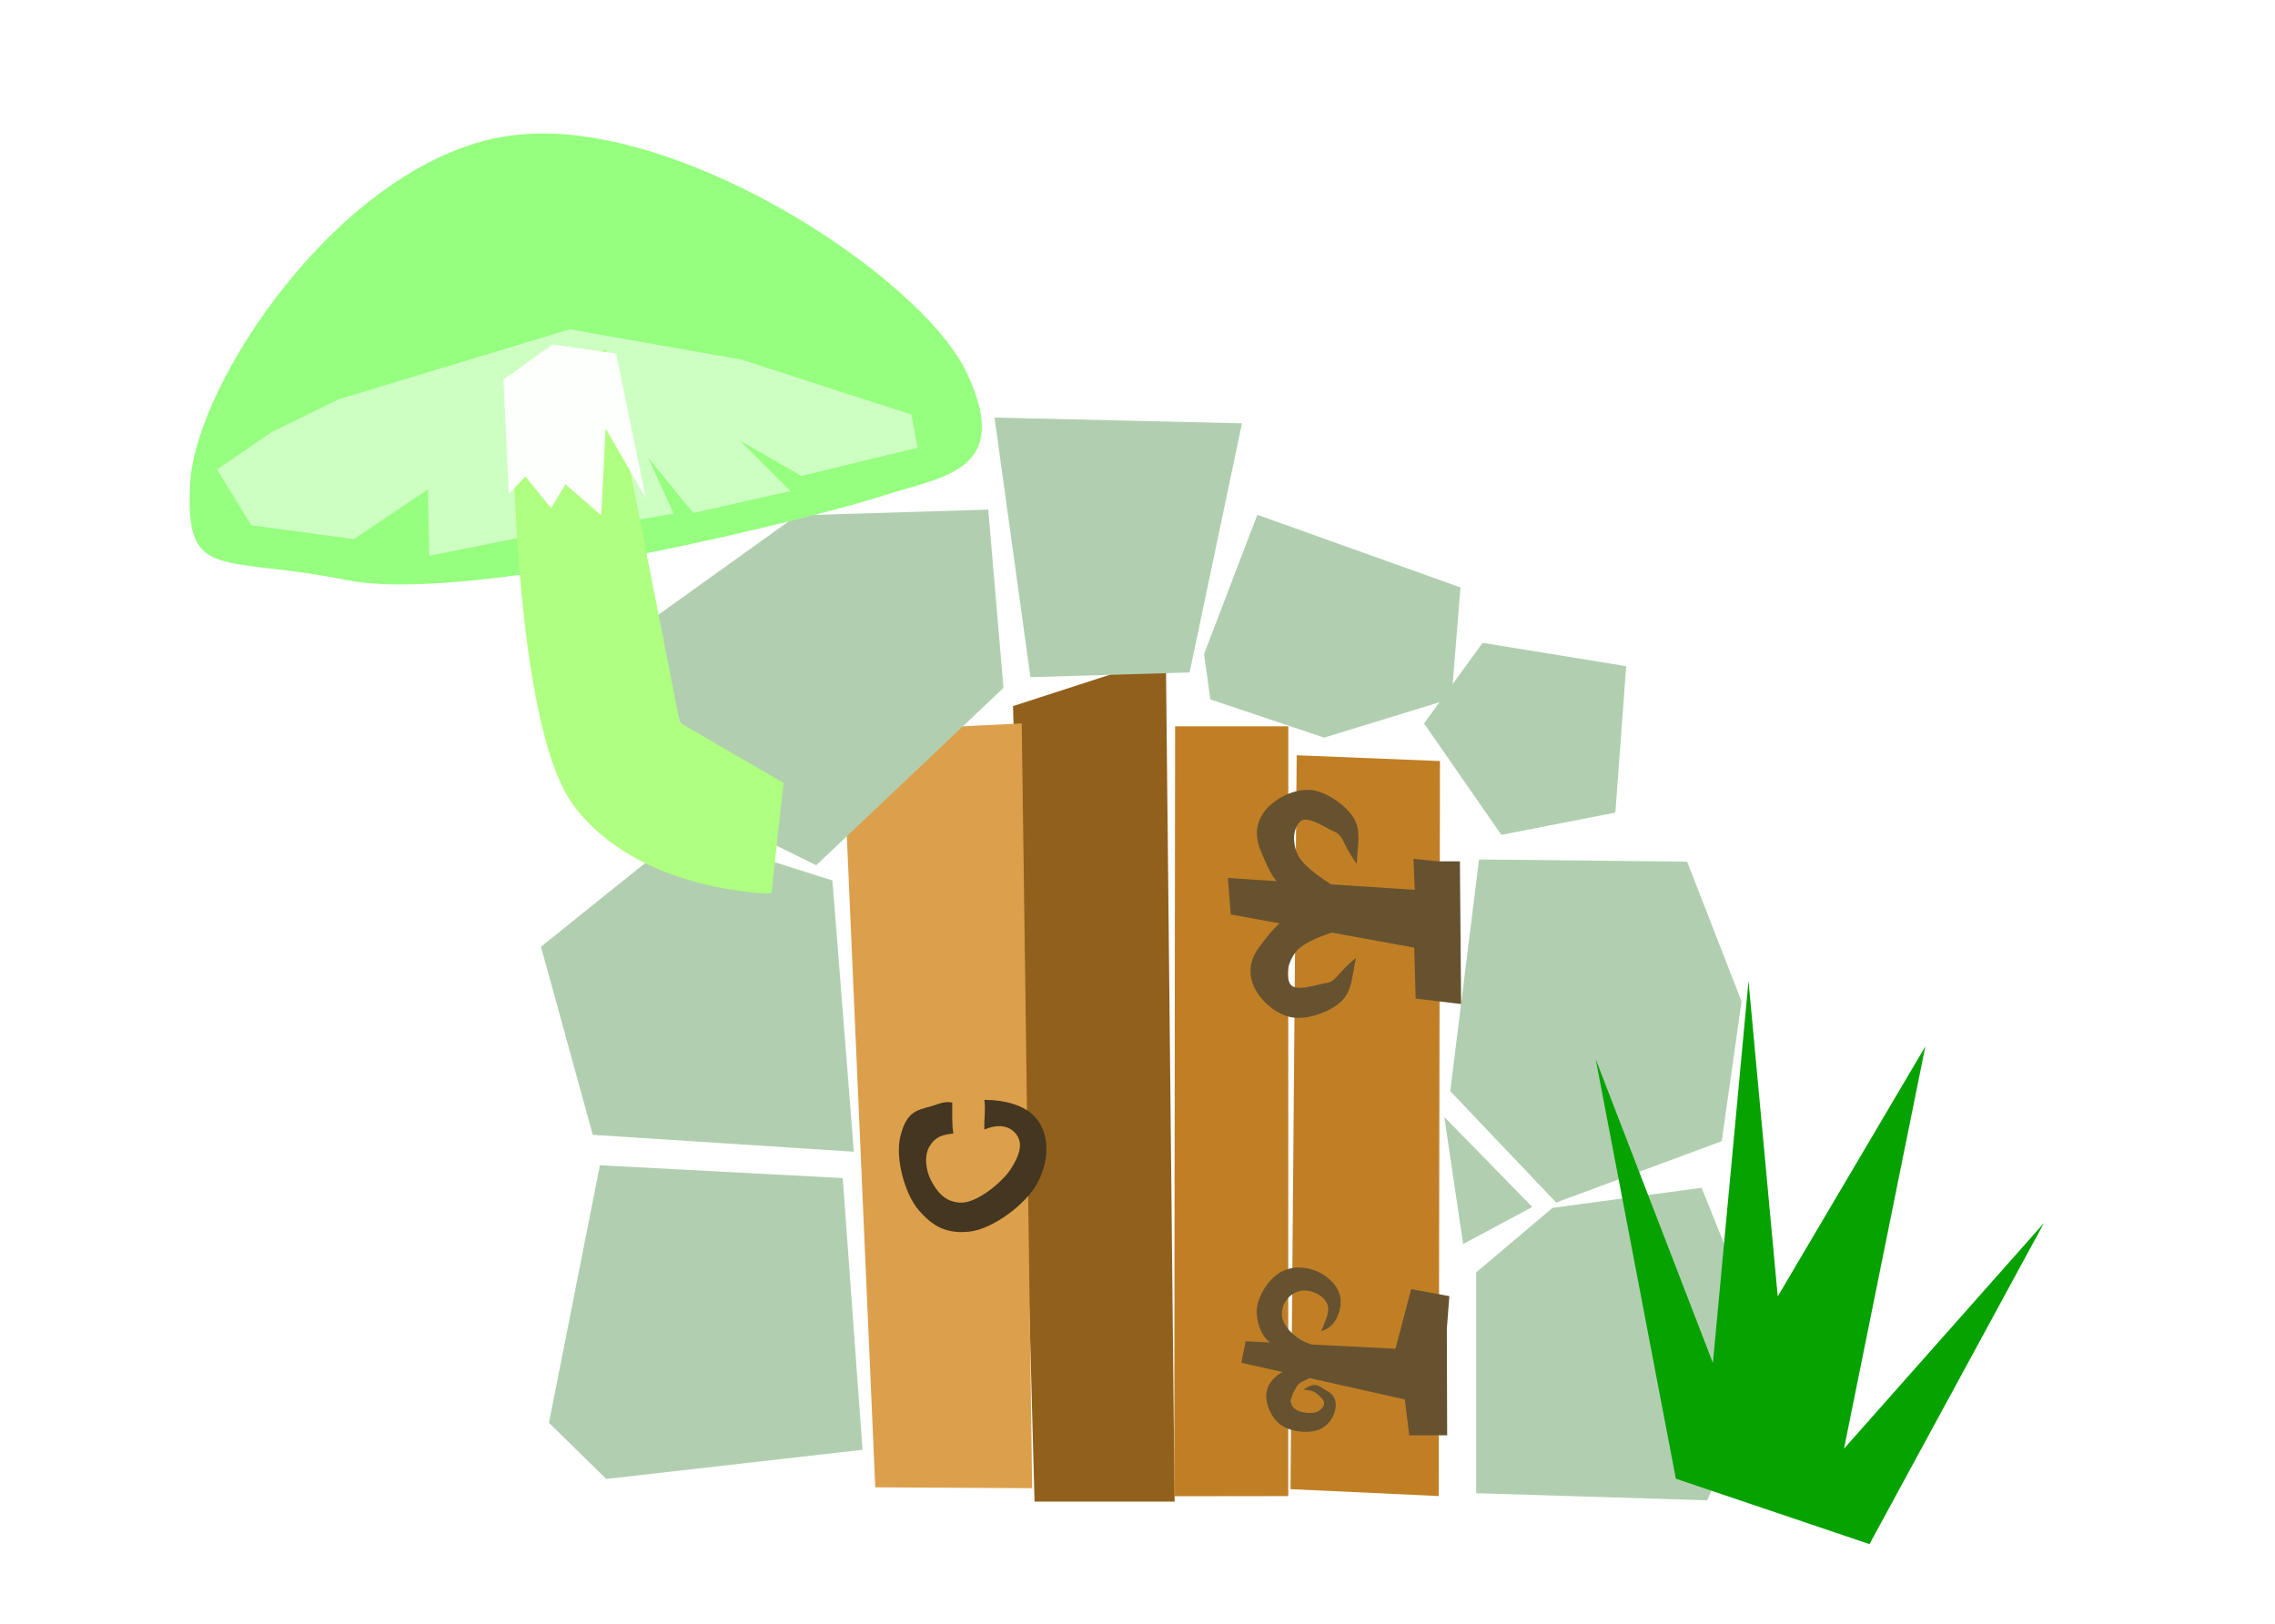
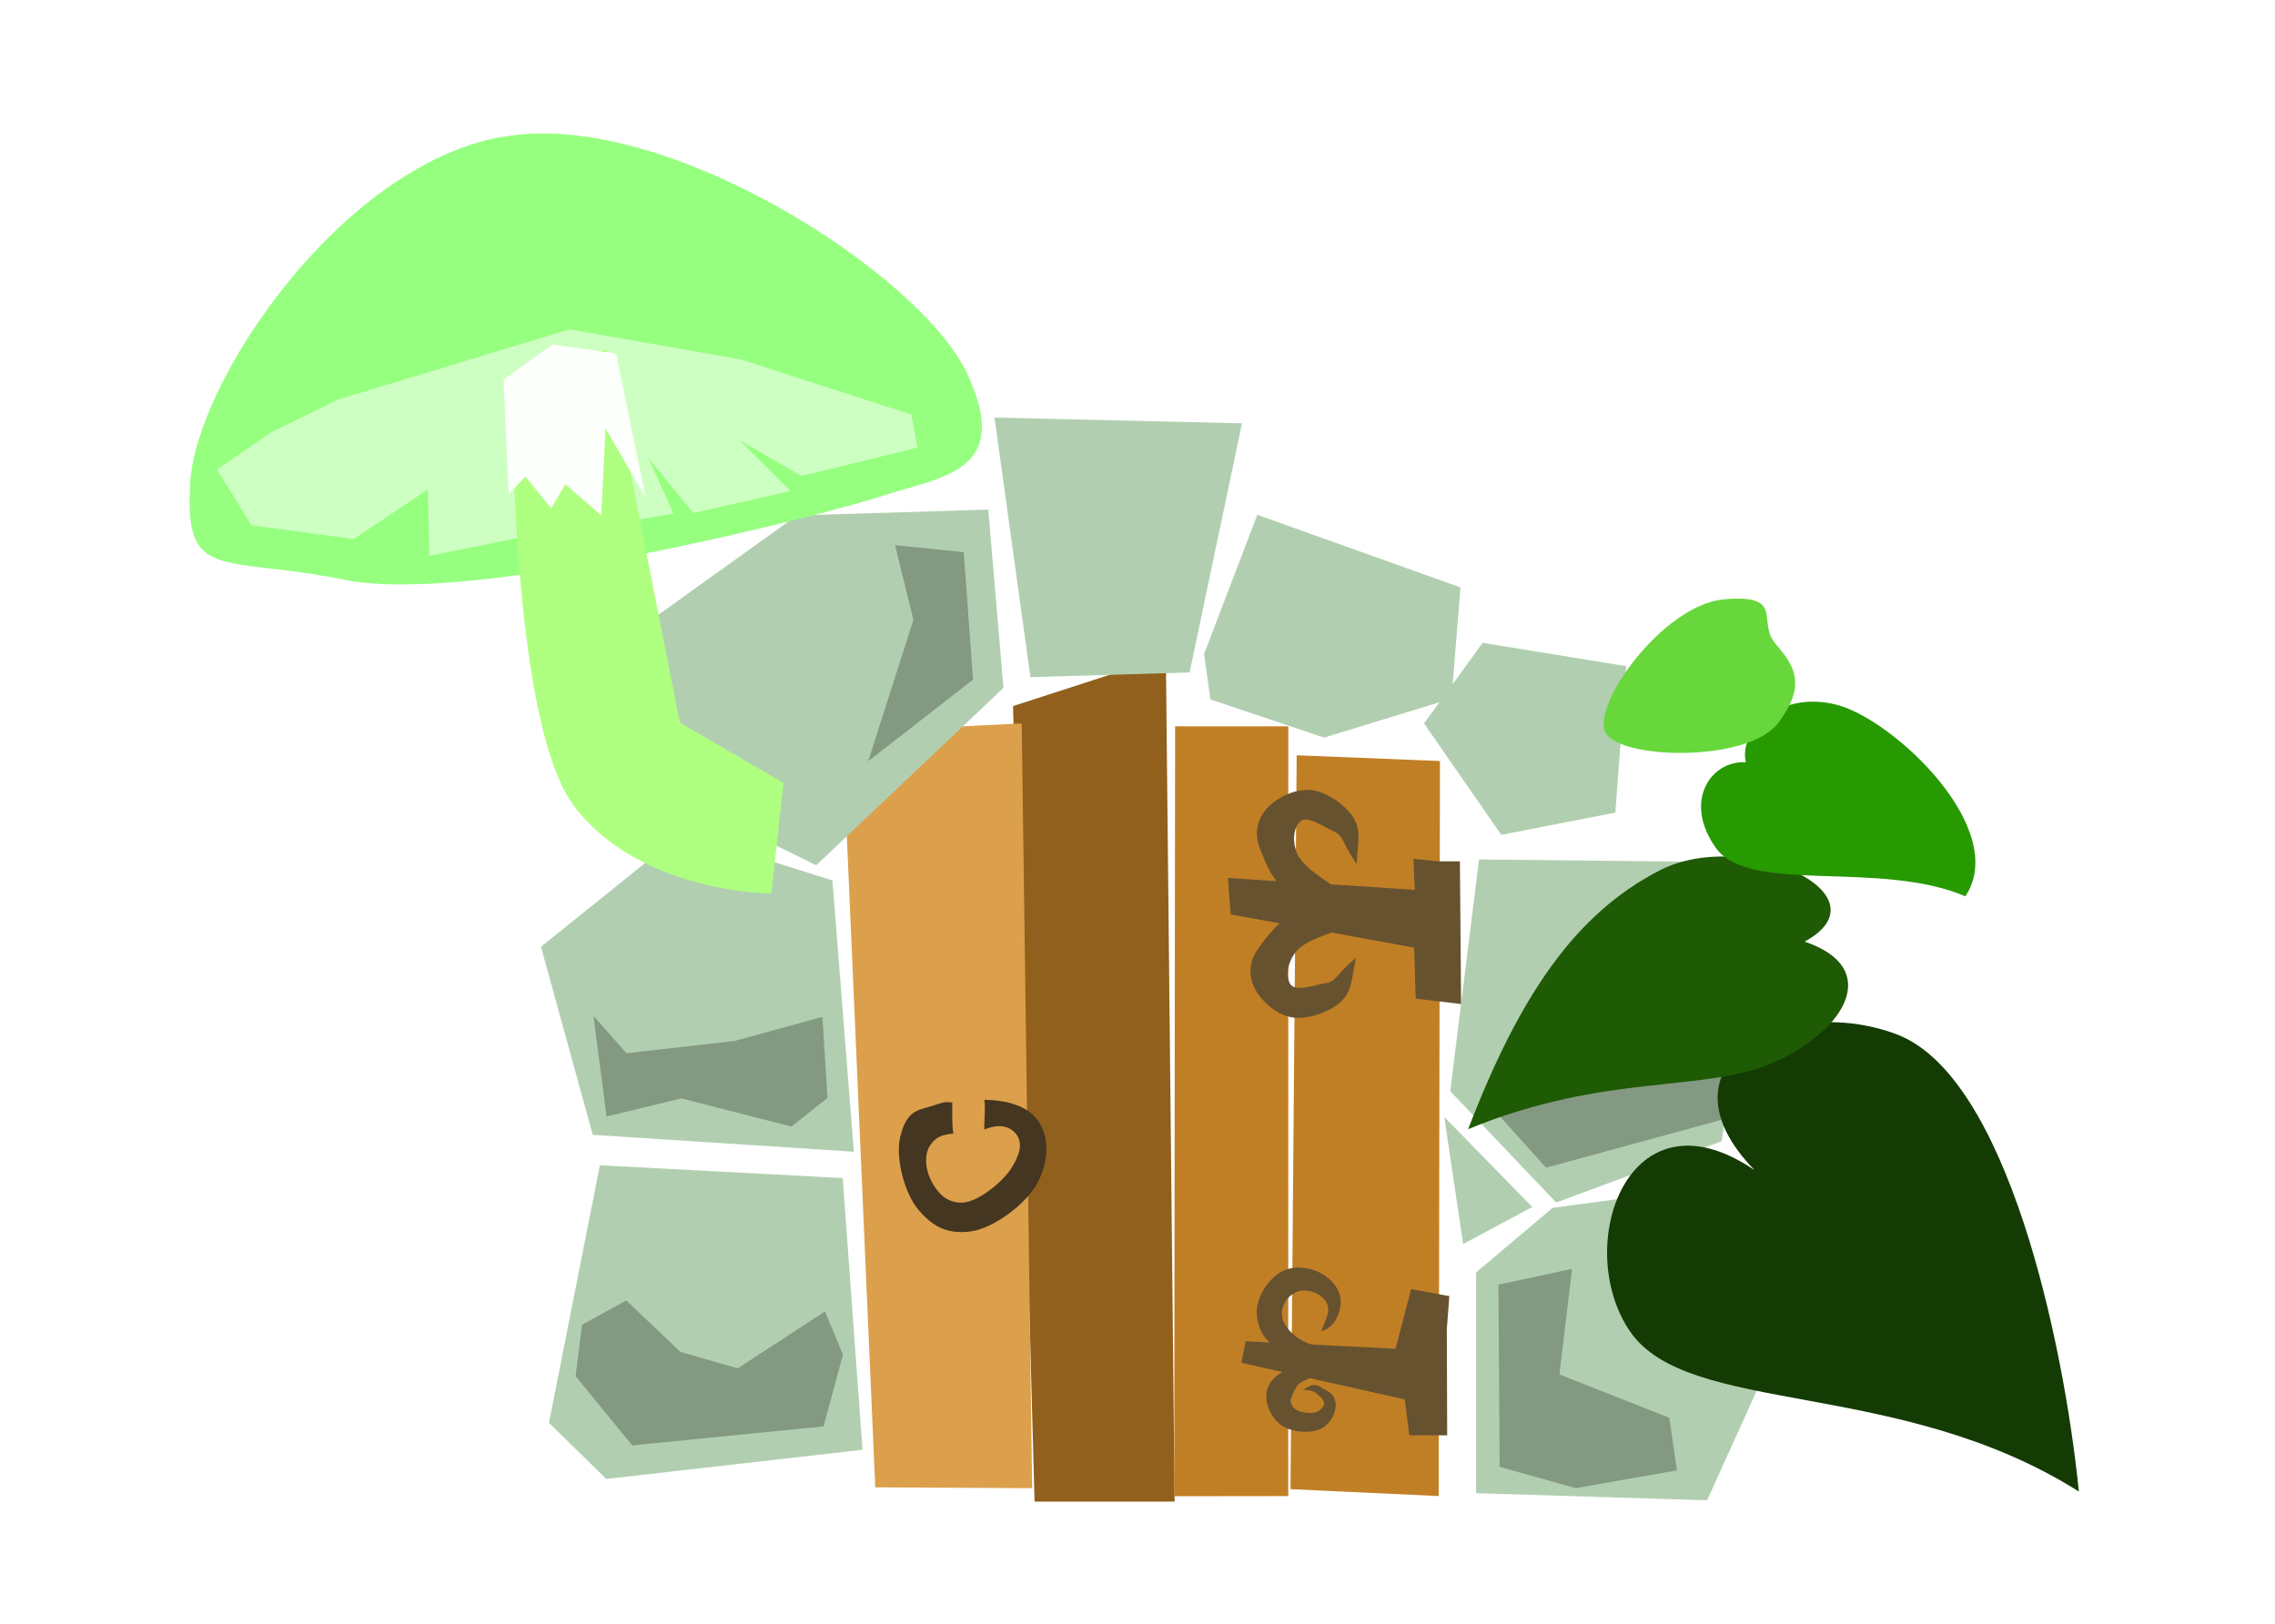
- <svg xmlns="http://www.w3.org/2000/svg" width="78.6mm" height="56.1mm" version="1.1" viewBox="0 0 78.6 56.1">
-   <g transform="translate(-29.9 -26.8)">
-     <g fill="#b1cfb0" stroke-width=".823">
-       <path d="m79.8 65.4 3.04 3.11-2.39 1.28z" style="paint-order:stroke markers fill" />
-       <path d="m81 56.5 7.19 0.076 1.88 4.83-0.685 4.83-5.72 2.12-3.66-3.85z" style="paint-order:stroke markers fill" />
-       <path d="m80.9 78.4v-7.63l2.64-2.23 5.15-0.694 2.39 5.94-2.2 4.86z" style="paint-order:stroke markers fill" />
-     </g>
-     <g stroke-width=".823">
-       <path d="m64.9 51.2 5.28-1.71 0.303 29.2h-4.84z" fill="#91601c" style="paint-order:stroke markers fill" />
-       <path d="m65.2 51.8-6.2 0.297 1.14 26.1 5.42 0.03z" fill="#dc9f4b" style="paint-order:stroke markers fill" />
-       <path d="m70.5 51.9h3.91l-0.002 26.6-3.94 0.005z" fill="#c17f25" style="paint-order:stroke markers fill" />
-       <path d="m74.7 52.9 4.95 0.199-0.044 25.4-5.12-0.238z" fill="#c17f25" style="paint-order:stroke markers fill" />
-       <path d="m87.8 77.9-2.77-14.5 4.05 10.5 1.23-13.2 1.01 10.9 5.1-8.64-2.81 13.9 6.91-7.8-6.03 11.1z" fill="#06a200" style="paint-order:stroke markers fill" />
-     </g>
-     <g fill="#b1cfb0" stroke-width=".823">
-       <path d="m59.7 76.9-0.684-9.39-8.39-0.442-1.76 8.9 1.98 1.94z" style="paint-order:stroke markers fill" />
-       <path d="m59.4 66.6-9.02-0.584-1.79-6.5 4.89-3.93 5.18 1.64z" style="paint-order:stroke markers fill" />
-       <path d="m58.1 56.7 6.47-6.13-0.526-6.16-6.61 0.202-5.12 3.67 2.05 6.58z" style="paint-order:stroke markers fill" />
-       <path d="m65.5 50.2-1.24-8.97 8.55 0.199-1.81 8.61z" style="paint-order:stroke markers fill" />
-       <path d="m71.5 49.4 1.84-4.81 7.02 2.51-0.312 3.84-4.4 1.35-3.93-1.32z" style="paint-order:stroke markers fill" />
-       <path d="m79.1 51.8 2.67 3.85 3.94-0.769 0.374-5.06-4.96-0.807z" style="paint-order:stroke markers fill" />
-     </g>
-     <path d="m75.1 54.1c-0.603-0.024-1.29 0.379-1.57 0.818-0.278 0.439-0.253 0.865-0.05 1.34 0.137 0.324 0.289 0.711 0.522 0.991l-1.68-0.109 0.099 1.26 1.69 0.309c-0.248 0.209-0.46 0.495-0.647 0.737-0.318 0.411-0.452 0.816-0.296 1.31 0.156 0.495 0.72 1.06 1.31 1.19 0.589 0.131 1.41-0.198 1.77-0.548 0.358-0.35 0.348-0.768 0.501-1.5-0.689 0.564-0.668 0.82-1.05 0.877-0.377 0.058-1.06 0.324-1.23 0.018-0.167-0.306-0.064-0.766 0.211-1.11 0.216-0.267 0.691-0.474 1.23-0.656l2.85 0.521 0.05 1.76 1.57 0.188-0.041-4.93h-0.725l-0.88-0.087 0.044 1.07-2.89-0.188c-0.53-0.343-1-0.697-1.16-1.04-0.179-0.4-0.16-0.87 0.08-1.12 0.24-0.253 0.831 0.179 1.18 0.332 0.35 0.152 0.264 0.394 0.786 1.12 0.038-0.744 0.156-1.14-0.101-1.58-0.257-0.43-0.964-0.959-1.57-0.983z" fill="#675230" stroke-width=".823" style="paint-order:stroke markers fill" />
-     <path d="m74.8 70.6c-0.233-0.003-0.471 0.05-0.683 0.177-0.425 0.255-0.835 0.904-0.797 1.43 0.031 0.421 0.19 0.776 0.452 0.985l-0.834-0.042-0.151 0.744 1.42 0.318c-0.255 0.142-0.497 0.378-0.549 0.692-0.061 0.374 0.144 0.882 0.5 1.14 0.356 0.257 1.03 0.309 1.38 0.13 0.354-0.179 0.525-0.583 0.512-0.852s-0.169-0.397-0.372-0.499-0.318-0.308-0.745 0c0.346 0.033 0.379 0.058 0.59 0.253 0.211 0.195 0.13 0.337-0.055 0.477-0.185 0.141-0.747 0.084-0.903-0.142-0.156-0.226 0.025-0.5 0.149-0.716 0.072-0.126 0.284-0.19 0.43-0.273l3.29 0.738 0.155 1.24h1.31l-0.012-3.67 0.087-1.14-1.32-0.242-0.54 2.06-2.88-0.144c-0.499-0.124-0.999-0.593-1.04-0.982-0.045-0.413 0.236-0.752 0.564-0.857 0.328-0.104 0.8 0.079 0.967 0.377 0.167 0.297-0.031 0.616-0.177 0.993 0.465-0.091 0.693-0.658 0.671-1.07-0.022-0.415-0.372-0.784-0.759-0.968-0.193-0.092-0.422-0.149-0.655-0.151z" fill="#675230" stroke-width=".823" style="paint-order:stroke markers fill" />
-     <path d="m62.8 64.9c0.005 0.379-0.02 0.678 0.037 1.07-0.381 0.046-0.607 0.103-0.813 0.429s-0.144 0.842 0.051 1.21c0.195 0.364 0.471 0.741 1.03 0.751 0.555 0.01 1.41-0.698 1.71-1.15 0.297-0.456 0.439-0.867 0.213-1.19s-0.636-0.394-1.12-0.184c-0.011-0.339 0.05-0.718 0-1.03 0.696 0.009 1.49 0.173 1.87 0.743 0.383 0.57 0.361 1.36-0.023 2.11-0.384 0.742-1.55 1.61-2.35 1.7-0.798 0.091-1.28-0.176-1.77-0.747-0.489-0.57-0.803-1.81-0.635-2.51 0.168-0.702 0.415-0.901 0.88-1.02s0.611-0.244 0.925-0.179z" fill="#443620" stroke-width=".591" style="paint-order:stroke markers fill" />
-     <g transform="matrix(.49 0 0 .49 15.2 13.7)" stroke-width="1.68">
-       <path d="m65.4 36.4c11.4-2.13 29.6 9.73 32.8 16.7 3.25 6.95-1.84 7.24-5.89 8.58-4.05 1.34-29 7.75-37.9 5.96-8.9-1.79-11.4 0.216-11-6.84 0.365-7.05 10.5-22.3 21.9-24.4z" fill="#96ff80" style="paint-order:stroke markers fill" />
-       <path d="m66.9 64.6-6.63 1.33-0.099-4.68-5.22 3.5-7.23-0.968-2.42-3.94 3.85-2.63 4.71-2.31 16.3-4.94 12.1 2.13 12 3.88 0.434 2.33-8.18 2-4.36-2.51 3.58 3.57-6.85 1.55-3.19-3.91 1.8 3.95-8.95 1.52 0.47-5.52z" fill="#ceffc2" style="paint-order:stroke markers fill" />
-       <path d="m66.1 53s-0.257 24.5 4.39 30.6c4.64 6.13 13.9 6.15 13.9 6.15l0.854-7.8-7.31-4.25-5.18-26.3z" fill="#afff80" style="paint-order:stroke markers fill" />
-       <path d="m65.5 53.5 3.46-2.47 4.48 0.641 2.1 10.2-2.84-4.92-0.305 6.13-2.53-2.19-1 1.69-1.82-2.24-1.17 1.24z" fill="#fcfffb" style="paint-order:stroke markers fill" />
-     </g>
+ <svg xmlns="http://www.w3.org/2000/svg" width="78.6mm" height="56.1mm" version="1.1" viewBox="0 0 78.6 56.1" id="svg22">
+   <defs id="defs22" />
+   <g fill="#b1cfb0" stroke-width="0.823" id="g3" transform="translate(-29.9,-26.8)">
+     <path d="m 79.8,65.4 3.04,3.11 -2.39,1.28 z" style="paint-order:stroke markers fill" id="path1" />
+     <path d="m 81,56.5 7.19,0.076 1.88,4.83 -0.685,4.83 -5.72,2.12 -3.66,-3.85 z" style="paint-order:stroke markers fill" id="path2" />
+     <path d="m 80.9,78.4 v -7.63 l 2.64,-2.23 5.15,-0.694 2.39,5.94 -2.2,4.86 z" style="paint-order:stroke markers fill" id="path3" />
  </g>
+   <path style="fill:#060606;fill-opacity:0.269;stroke-width:1.679;paint-order:stroke markers fill" d="m 51.614,38.352 1.803,2 6.042,-1.649 0.218,-2.557 -5.237,0.336 z" id="path29" />
+   <path d="m 35,24.4 5.28,-1.71 0.303,29.2 h -4.84 z" fill="#91601c" style="stroke-width:0.823;paint-order:stroke markers fill" id="path4" />
+   <path d="m 35.3,25 -6.2,0.297 1.14,26.1 5.42,0.03 z" fill="#dc9f4b" style="stroke-width:0.823;paint-order:stroke markers fill" id="path5" />
+   <path d="m 40.6,25.1 h 3.91 l -0.002,26.6 -3.94,0.005 z" fill="#c17f25" style="stroke-width:0.823;paint-order:stroke markers fill" id="path6" />
+   <path d="m 44.8,26.1 4.95,0.199 -0.044,25.4 -5.12,-0.238 z" fill="#c17f25" style="stroke-width:0.823;paint-order:stroke markers fill" id="path7" />
+   <g fill="#b1cfb0" stroke-width="0.823" id="g14" transform="translate(-29.9,-26.8)">
+     <path d="m 59.7,76.9 -0.684,-9.39 -8.39,-0.442 -1.76,8.9 1.98,1.94 z" style="paint-order:stroke markers fill" id="path9" />
+     <path d="m 59.4,66.6 -9.02,-0.584 -1.79,-6.5 4.89,-3.93 5.18,1.64 z" style="paint-order:stroke markers fill" id="path10" />
+     <path d="m 58.1,56.7 6.47,-6.13 -0.526,-6.16 -6.61,0.202 -5.12,3.67 2.05,6.58 z" style="paint-order:stroke markers fill" id="path11" />
+     <path d="m 65.5,50.2 -1.24,-8.97 8.55,0.199 -1.81,8.61 z" style="paint-order:stroke markers fill" id="path12" />
+     <path d="m 71.5,49.4 1.84,-4.81 7.02,2.51 -0.312,3.84 -4.4,1.35 -3.93,-1.32 z" style="paint-order:stroke markers fill" id="path13" />
+     <path d="m 79.1,51.8 2.67,3.85 3.94,-0.769 0.374,-5.06 -4.96,-0.807 z" style="paint-order:stroke markers fill" id="path14" />
+   </g>
+   <path d="m 45.2,27.3 c -0.603,-0.024 -1.29,0.379 -1.57,0.818 -0.278,0.439 -0.253,0.865 -0.05,1.34 0.137,0.324 0.289,0.711 0.522,0.991 l -1.68,-0.109 0.099,1.26 1.69,0.309 c -0.248,0.209 -0.46,0.495 -0.647,0.737 -0.318,0.411 -0.452,0.816 -0.296,1.31 0.156,0.495 0.72,1.06 1.31,1.19 0.589,0.131 1.41,-0.198 1.77,-0.548 0.358,-0.35 0.348,-0.768 0.501,-1.5 -0.689,0.564 -0.668,0.82 -1.05,0.877 -0.377,0.058 -1.06,0.324 -1.23,0.018 -0.167,-0.306 -0.064,-0.766 0.211,-1.11 0.216,-0.267 0.691,-0.474 1.23,-0.656 l 2.85,0.521 0.05,1.76 1.57,0.188 -0.041,-4.93 h -0.725 l -0.88,-0.087 0.044,1.07 -2.89,-0.188 c -0.53,-0.343 -1,-0.697 -1.16,-1.04 -0.179,-0.4 -0.16,-0.87 0.08,-1.12 0.24,-0.253 0.831,0.179 1.18,0.332 0.35,0.152 0.264,0.394 0.786,1.12 0.038,-0.744 0.156,-1.14 -0.101,-1.58 -0.257,-0.43 -0.964,-0.959 -1.57,-0.983 z" fill="#675230" stroke-width="0.823" style="paint-order:stroke markers fill" id="path15" />
+   <path d="m 44.9,43.8 c -0.233,-0.003 -0.471,0.05 -0.683,0.177 -0.425,0.255 -0.835,0.904 -0.797,1.43 0.031,0.421 0.19,0.776 0.452,0.985 l -0.834,-0.042 -0.151,0.744 1.42,0.318 c -0.255,0.142 -0.497,0.378 -0.549,0.692 -0.061,0.374 0.144,0.882 0.5,1.14 0.356,0.257 1.03,0.309 1.38,0.13 0.354,-0.179 0.525,-0.583 0.512,-0.852 -0.013,-0.269 -0.169,-0.397 -0.372,-0.499 -0.203,-0.102 -0.318,-0.308 -0.745,0 0.346,0.033 0.379,0.058 0.59,0.253 0.211,0.195 0.13,0.337 -0.055,0.477 -0.185,0.141 -0.747,0.084 -0.903,-0.142 -0.156,-0.226 0.025,-0.5 0.149,-0.716 0.072,-0.126 0.284,-0.19 0.43,-0.273 l 3.29,0.738 0.155,1.24 h 1.31 l -0.012,-3.67 0.087,-1.14 -1.32,-0.242 -0.54,2.06 -2.88,-0.144 c -0.499,-0.124 -0.999,-0.593 -1.04,-0.982 -0.045,-0.413 0.236,-0.752 0.564,-0.857 0.328,-0.104 0.8,0.079 0.967,0.377 0.167,0.297 -0.031,0.616 -0.177,0.993 0.465,-0.091 0.693,-0.658 0.671,-1.07 -0.022,-0.415 -0.372,-0.784 -0.759,-0.968 -0.193,-0.092 -0.422,-0.149 -0.655,-0.151 z" fill="#675230" stroke-width="0.823" style="paint-order:stroke markers fill" id="path16" />
+   <path d="m 32.9,38.1 c 0.005,0.379 -0.02,0.678 0.037,1.07 -0.381,0.046 -0.607,0.103 -0.813,0.429 -0.206,0.326 -0.144,0.842 0.051,1.21 0.195,0.364 0.471,0.741 1.03,0.751 0.555,0.01 1.41,-0.698 1.71,-1.15 0.297,-0.456 0.439,-0.867 0.213,-1.19 -0.226,-0.323 -0.636,-0.394 -1.12,-0.184 -0.011,-0.339 0.05,-0.718 0,-1.03 0.696,0.009 1.49,0.173 1.87,0.743 0.383,0.57 0.361,1.36 -0.023,2.11 -0.384,0.742 -1.55,1.61 -2.35,1.7 -0.798,0.091 -1.28,-0.176 -1.77,-0.747 -0.489,-0.57 -0.803,-1.81 -0.635,-2.51 0.168,-0.702 0.415,-0.901 0.88,-1.02 0.465,-0.119 0.611,-0.244 0.925,-0.179 z" fill="#443620" stroke-width="0.591" style="paint-order:stroke markers fill" id="path17" />
+   <g transform="matrix(0.49,0,0,0.49,-14.7,-13.1)" stroke-width="1.68" id="g21">
+     <path d="m 65.4,36.4 c 11.4,-2.13 29.6,9.73 32.8,16.7 3.25,6.95 -1.84,7.24 -5.89,8.58 -4.05,1.34 -29,7.75 -37.9,5.96 -8.9,-1.79 -11.4,0.216 -11,-6.84 0.365,-7.05 10.5,-22.3 21.9,-24.4 z" fill="#96ff80" style="paint-order:stroke markers fill" id="path18" />
+     <path d="m 66.9,64.6 -6.63,1.33 -0.099,-4.68 -5.22,3.5 -7.23,-0.968 -2.42,-3.94 3.85,-2.63 4.71,-2.31 16.3,-4.94 12.1,2.13 12,3.88 0.434,2.33 -8.18,2 -4.36,-2.51 3.58,3.57 -6.85,1.55 -3.19,-3.91 1.8,3.95 -8.95,1.52 0.47,-5.52 z" fill="#ceffc2" style="paint-order:stroke markers fill" id="path19" />
+     <path d="m 66.1,53 c 0,0 -0.257,24.5 4.39,30.6 4.64,6.13 13.9,6.15 13.9,6.15 l 0.854,-7.8 -7.31,-4.25 -5.18,-26.3 z" fill="#afff80" style="paint-order:stroke markers fill" id="path20" />
+     <path d="m 65.5,53.5 3.46,-2.47 4.48,0.641 2.1,10.2 -2.84,-4.92 -0.305,6.13 -2.53,-2.19 -1,1.69 -1.82,-2.24 -1.17,1.24 z" fill="#fcfffb" style="paint-order:stroke markers fill" id="path21" />
+   </g>
+   <path style="fill:#143b03;fill-opacity:1;stroke-width:1.862;paint-order:stroke markers fill" d="m 60.62,40.437 c -4.363,-2.976 -6.312,2.627 -4.305,5.57 2.007,2.943 9.284,1.599 15.509,5.537 -0.52,-5.157 -2.472,-14.368 -6.304,-15.805 -3.832,-1.437 -8.464,1.036 -4.9,4.698 z" id="path22" />
+   <path style="fill:#1f5a05;fill-opacity:1;stroke-width:2.196;paint-order:stroke markers fill" d="m 62.349,32.54 c 2.959,-1.618 -2.09,-3.958 -5.002,-2.465 -2.913,1.494 -4.845,4.318 -6.623,8.945 4.817,-1.983 8.219,-1.231 10.637,-2.338 2.418,-1.107 3.659,-3.242 0.988,-4.142 z" id="path23" />
+   <path style="fill:#279901;fill-opacity:1;stroke-width:1.679;paint-order:stroke markers fill" d="m 60.318,26.342 c -0.26,-1.108 1.19,-2.501 3.154,-1.983 1.965,0.518 5.972,4.291 4.431,6.615 -2.963,-1.267 -7.453,-0.058 -8.61,-1.66 -1.157,-1.601 -0.203,-3.037 1.024,-2.973 z" id="path24" />
+   <path style="fill:#67d73c;fill-opacity:1;stroke-width:1.679;paint-order:stroke markers fill" d="m 61.333,22.232 c -0.637,-0.751 0.352,-1.706 -1.763,-1.522 -2.114,0.184 -4.605,3.671 -4.096,4.609 0.509,0.938 4.914,1.029 5.95,-0.323 1.036,-1.352 0.545,-2.013 -0.091,-2.764 z" id="path25" />
+   <path style="fill:#060606;fill-opacity:0.269;stroke-width:1.679;paint-order:stroke markers fill" d="m 20.504,35.107 0.452,3.476 2.584,-0.626 3.805,0.974 1.245,-0.992 -0.176,-2.799 -3.031,0.831 -3.738,0.426 z" id="path26" />
+   <path style="fill:#060606;fill-opacity:0.269;stroke-width:1.679;paint-order:stroke markers fill" d="m 28.502,45.32 -3.014,1.966 -1.984,-0.57 -1.865,-1.777 -1.531,0.84 -0.22,1.777 1.957,2.393 6.609,-0.659 0.67,-2.478 z" id="path27" />
+   <path style="fill:#060606;fill-opacity:0.269;stroke-width:1.679;paint-order:stroke markers fill" d="m 30.924,18.84 0.634,2.579 -1.562,4.889 3.622,-2.823 -0.321,-4.404 z" id="path28" />
+   <path style="fill:#060606;fill-opacity:0.269;stroke-width:1.679;paint-order:stroke markers fill" d="m 51.77,44.395 0.042,6.295 2.628,0.736 3.498,-0.615 -0.264,-1.817 -3.797,-1.498 0.438,-3.649 z" id="path30" />
</svg>
